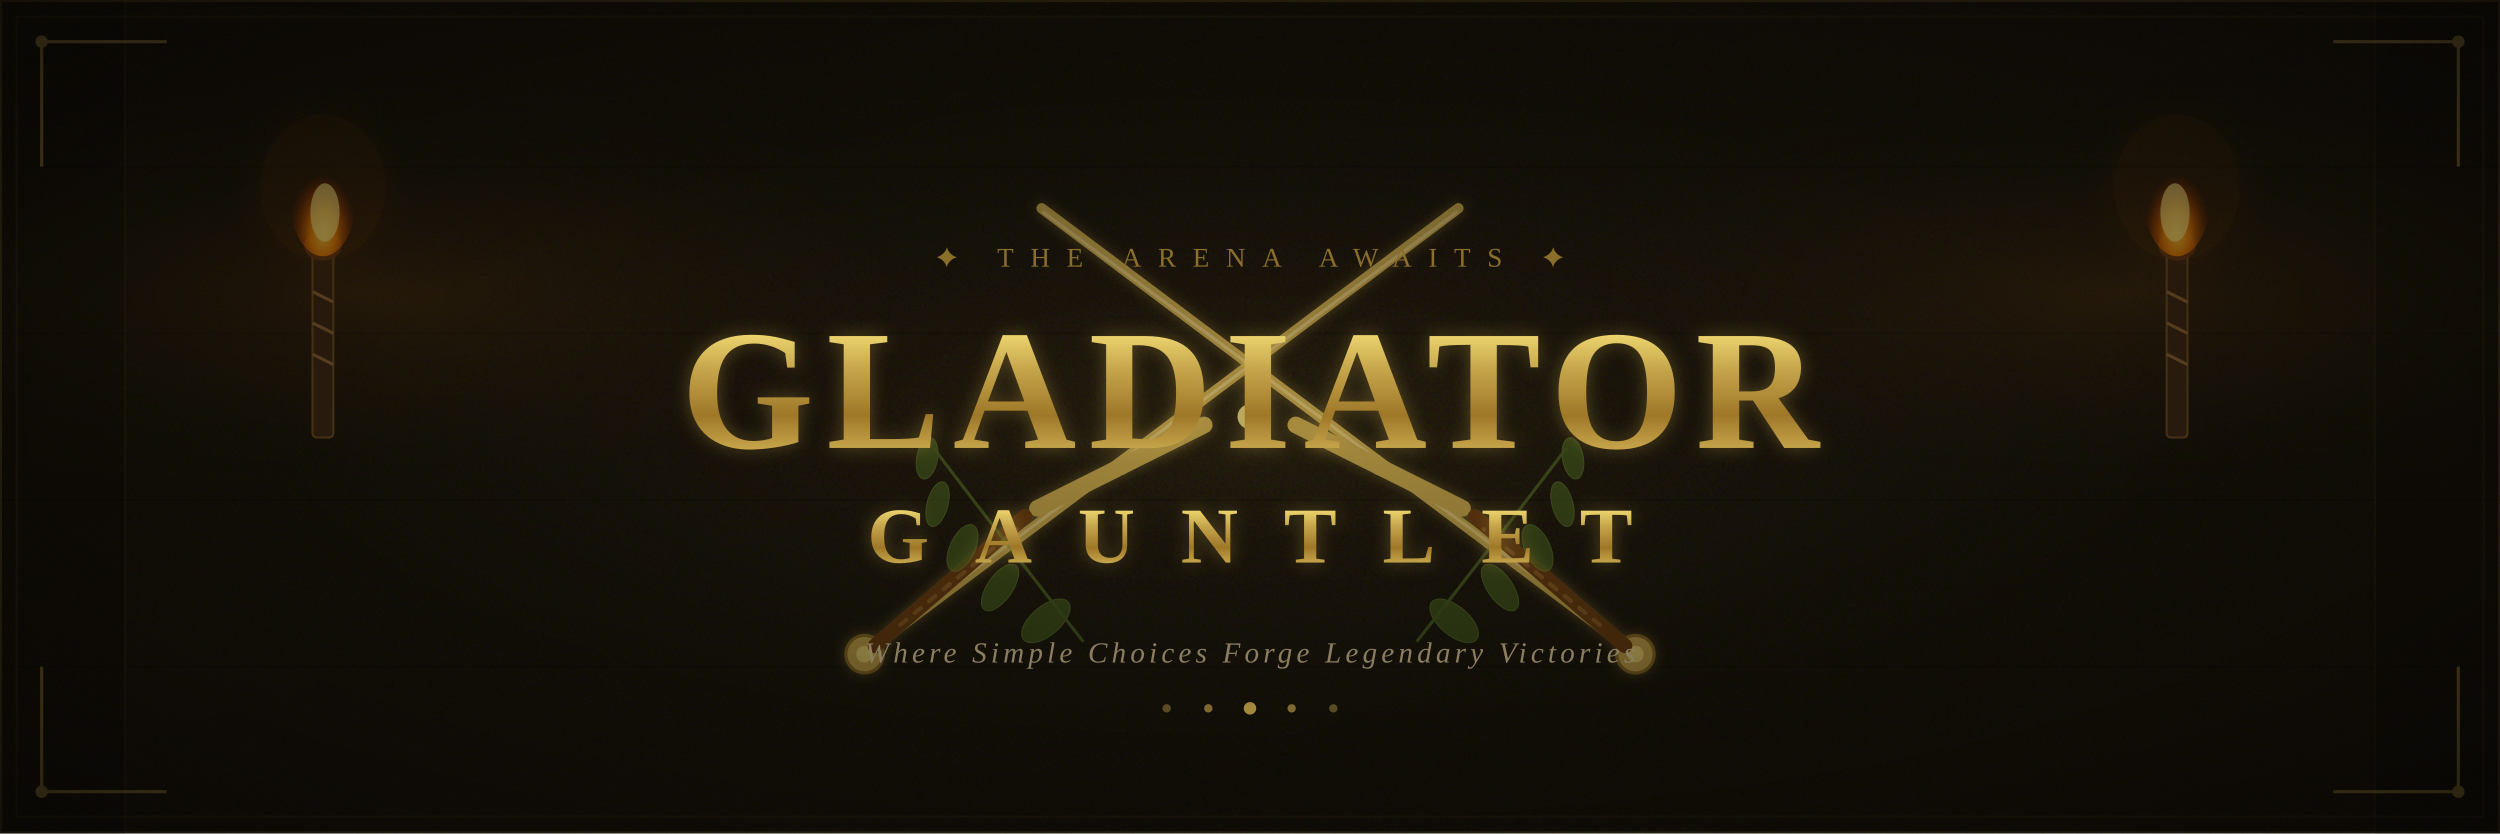
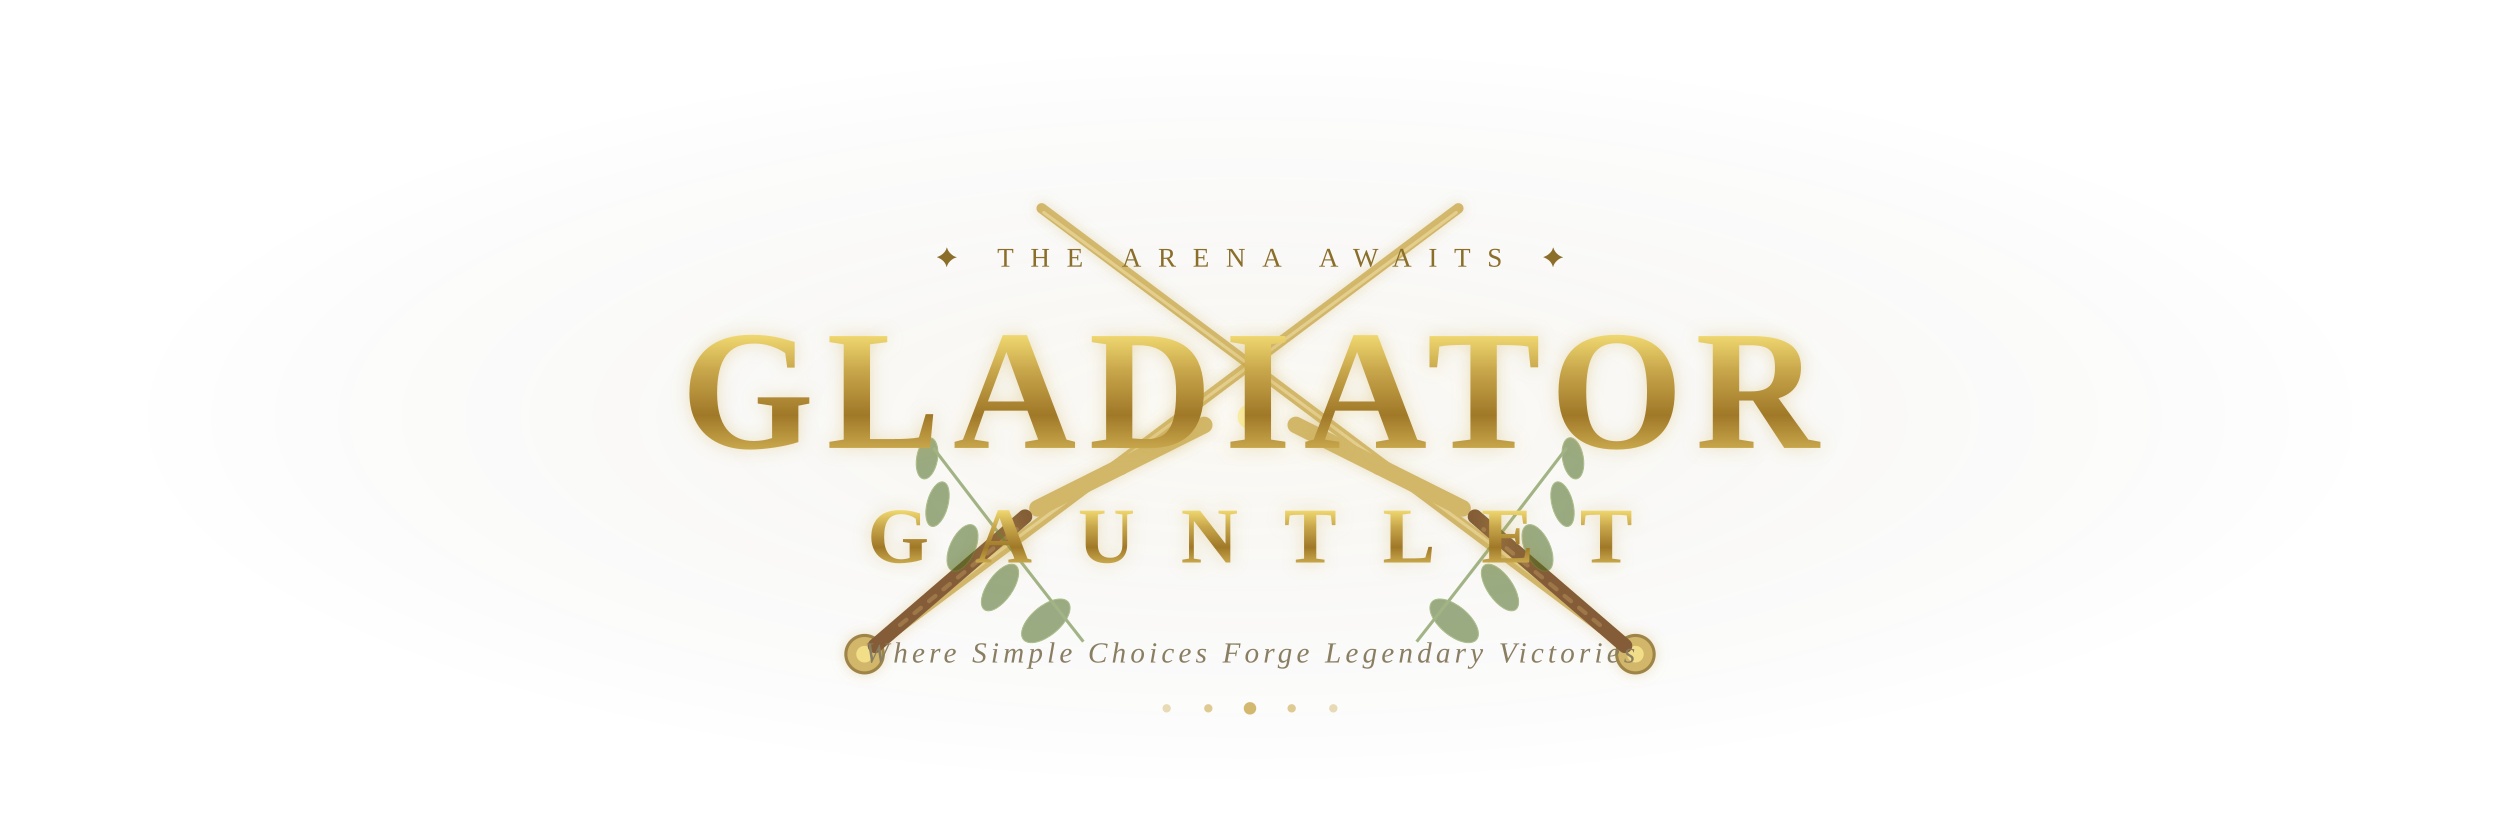
<svg xmlns="http://www.w3.org/2000/svg" viewBox="0 0 1200 400" width="1200" height="400" role="img" aria-label="Gladiator Gauntlet — Where Simple Choices Forge Legendary Victories">
  <defs>
-     <filter id="stone" x="0%" y="0%" width="100%" height="100%">
-       <feTurbulence type="fractalNoise" baseFrequency="0.65" numOctaves="4" seed="8" result="noise" />
-       <feColorMatrix type="saturate" values="0" in="noise" result="grayNoise" />
-       <feBlend in="SourceGraphic" in2="grayNoise" mode="multiply" result="blended" />
-       <feComposite in="blended" in2="SourceGraphic" operator="in" />
-     </filter>
-     <filter id="grain">
-       <feTurbulence type="turbulence" baseFrequency="0.9" numOctaves="1" seed="3" result="grainNoise" />
-       <feColorMatrix type="saturate" values="0" in="grainNoise" result="grayGrain" />
-       <feBlend in="SourceGraphic" in2="grayGrain" mode="overlay" result="out" />
-       <feComposite in="out" in2="SourceGraphic" operator="in" />
-     </filter>
-     <filter id="glow" x="-40%" y="-40%" width="180%" height="180%">
-       <feGaussianBlur stdDeviation="8" result="blur" />
-       <feComposite in="SourceGraphic" in2="blur" operator="over" />
-     </filter>
    <filter id="titleGlow" x="-10%" y="-30%" width="120%" height="160%">
      <feGaussianBlur stdDeviation="4" result="blur" />
      <feFlood flood-color="#c9a84c" flood-opacity="0.35" result="color" />
      <feComposite in="color" in2="blur" operator="in" result="shadow" />
      <feMerge>
        <feMergeNode in="shadow" />
        <feMergeNode in="SourceGraphic" />
      </feMerge>
    </filter>
    <filter id="swordGlow" x="-20%" y="-20%" width="140%" height="140%">
      <feGaussianBlur stdDeviation="3" result="blur" />
      <feFlood flood-color="#c9a84c" flood-opacity="0.4" result="color" />
      <feComposite in="color" in2="blur" operator="in" result="shadow" />
      <feMerge>
        <feMergeNode in="shadow" />
        <feMergeNode in="SourceGraphic" />
      </feMerge>
    </filter>
-     <linearGradient id="bgGrad" x1="0" y1="0" x2="1" y2="1">
-       <stop offset="0%" stop-color="#0a0906" />
-       <stop offset="40%" stop-color="#111009" />
-       <stop offset="100%" stop-color="#0d0b08" />
-     </linearGradient>
    <linearGradient id="goldTitle" x1="0" y1="0" x2="0" y2="1">
      <stop offset="0%" stop-color="#f0d870" />
      <stop offset="30%" stop-color="#c9a84c" />
      <stop offset="70%" stop-color="#a07828" />
      <stop offset="100%" stop-color="#c9a84c" />
    </linearGradient>
-     <radialGradient id="vignette" cx="50%" cy="50%" r="70%">
-       <stop offset="0%" stop-color="transparent" />
-       <stop offset="100%" stop-color="rgba(0,0,0,0.72)" />
-     </radialGradient>
    <radialGradient id="centerBloom" cx="50%" cy="50%" r="45%">
      <stop offset="0%" stop-color="rgba(201,168,76,0.07)" />
-       <stop offset="100%" stop-color="transparent" />
-     </radialGradient>
-     <radialGradient id="flameL" cx="50%" cy="80%" r="50%">
-       <stop offset="0%" stop-color="#ffdd44" stop-opacity="1" />
-       <stop offset="40%" stop-color="#ff8800" stop-opacity="0.9" />
-       <stop offset="100%" stop-color="#cc2200" stop-opacity="0" />
-     </radialGradient>
-     <radialGradient id="flameR" cx="50%" cy="80%" r="50%">
-       <stop offset="0%" stop-color="#ffdd44" stop-opacity="1" />
-       <stop offset="40%" stop-color="#ff8800" stop-opacity="0.9" />
-       <stop offset="100%" stop-color="#cc2200" stop-opacity="0" />
-     </radialGradient>
-     <radialGradient id="torchLightL" cx="15%" cy="35%" r="28%">
-       <stop offset="0%" stop-color="rgba(201,120,30,0.18)" />
-       <stop offset="100%" stop-color="transparent" />
-     </radialGradient>
-     <radialGradient id="torchLightR" cx="85%" cy="35%" r="28%">
-       <stop offset="0%" stop-color="rgba(201,120,30,0.18)" />
      <stop offset="100%" stop-color="transparent" />
    </radialGradient>
    <linearGradient id="borderLine" x1="0" y1="0" x2="1" y2="0">
      <stop offset="0%" stop-color="transparent" />
      <stop offset="20%" stop-color="rgba(201,168,76,0.5)" />
      <stop offset="50%" stop-color="rgba(201,168,76,0.9)" />
      <stop offset="80%" stop-color="rgba(201,168,76,0.5)" />
      <stop offset="100%" stop-color="transparent" />
    </linearGradient>
    <linearGradient id="bladeLGrad" x1="0" y1="0" x2="1" y2="1">
      <stop offset="0%" stop-color="#e8d890" />
      <stop offset="50%" stop-color="#c9a84c" />
      <stop offset="100%" stop-color="#6a4a10" />
    </linearGradient>
    <linearGradient id="bladeRGrad" x1="1" y1="0" x2="0" y2="1">
      <stop offset="0%" stop-color="#e8d890" />
      <stop offset="50%" stop-color="#c9a84c" />
      <stop offset="100%" stop-color="#6a4a10" />
    </linearGradient>
    <clipPath id="bannerClip">
      <rect width="1200" height="400" />
    </clipPath>
  </defs>
  <g clip-path="url(#bannerClip)">
-     <rect width="1200" height="400" fill="url(#bgGrad)" />
-     <rect width="1200" height="400" fill="#1a1508" opacity="0.6" filter="url(#stone)" />
-     <line x1="0" y1="80" x2="1200" y2="80" stroke="rgba(0,0,0,0.3)" stroke-width="1" />
-     <line x1="0" y1="160" x2="1200" y2="160" stroke="rgba(0,0,0,0.25)" stroke-width="1" />
-     <line x1="0" y1="240" x2="1200" y2="240" stroke="rgba(0,0,0,0.3)" stroke-width="1" />
-     <line x1="0" y1="320" x2="1200" y2="320" stroke="rgba(0,0,0,0.25)" stroke-width="1" />
-     <rect x="0" y="0" width="60" height="400" fill="rgba(0,0,0,0.25)" />
-     <rect x="1140" y="0" width="60" height="400" fill="rgba(0,0,0,0.25)" />
-     <line x1="60" y1="0" x2="60" y2="400" stroke="rgba(201,168,76,0.08)" stroke-width="1" />
-     <line x1="1140" y1="0" x2="1140" y2="400" stroke="rgba(201,168,76,0.08)" stroke-width="1" />
-     <rect width="1200" height="400" fill="url(#torchLightL)" />
-     <rect width="1200" height="400" fill="url(#torchLightR)" />
    <rect width="1200" height="400" fill="url(#centerBloom)" />
-     <rect x="0" y="0" width="1200" height="400" fill="none" stroke="rgba(201,168,76,0.25)" stroke-width="2" />
-     <rect x="8" y="8" width="1184" height="384" fill="none" stroke="rgba(201,168,76,0.1)" stroke-width="1" />
    <line x1="0" y1="50" x2="1200" y2="50" stroke="url(#borderLine)" stroke-width="1" />
    <line x1="0" y1="350" x2="1200" y2="350" stroke="url(#borderLine)" stroke-width="1" />
-     <g opacity="0.6">
-       <line x1="20" y1="20" x2="80" y2="20" stroke="#c9a84c" stroke-width="1.5" />
-       <line x1="20" y1="20" x2="20" y2="80" stroke="#c9a84c" stroke-width="1.5" />
-       <circle cx="20" cy="20" r="3" fill="#c9a84c" />
-     </g>
-     <g opacity="0.6">
-       <line x1="1180" y1="20" x2="1120" y2="20" stroke="#c9a84c" stroke-width="1.5" />
-       <line x1="1180" y1="20" x2="1180" y2="80" stroke="#c9a84c" stroke-width="1.5" />
-       <circle cx="1180" cy="20" r="3" fill="#c9a84c" />
-     </g>
-     <g opacity="0.6">
-       <line x1="20" y1="380" x2="80" y2="380" stroke="#c9a84c" stroke-width="1.5" />
-       <line x1="20" y1="380" x2="20" y2="320" stroke="#c9a84c" stroke-width="1.5" />
-       <circle cx="20" cy="380" r="3" fill="#c9a84c" />
-     </g>
-     <g opacity="0.6">
-       <line x1="1180" y1="380" x2="1120" y2="380" stroke="#c9a84c" stroke-width="1.5" />
-       <line x1="1180" y1="380" x2="1180" y2="320" stroke="#c9a84c" stroke-width="1.5" />
-       <circle cx="1180" cy="380" r="3" fill="#c9a84c" />
-     </g>
-     <g transform="translate(155, 60)">
-       <rect x="-5" y="60" width="10" height="90" rx="2" fill="#3a2510" stroke="#6a4a20" stroke-width="1" />
-       <line x1="-5" y1="80" x2="5" y2="85" stroke="#8a6030" stroke-width="1.5" />
-       <line x1="-5" y1="95" x2="5" y2="100" stroke="#8a6030" stroke-width="1.5" />
-       <line x1="-5" y1="110" x2="5" y2="115" stroke="#8a6030" stroke-width="1.5" />
-       <ellipse cx="0" cy="58" rx="9" ry="7" fill="#5a3010" />
-       <ellipse cx="0" cy="35" rx="16" ry="28" fill="url(#flameL)" opacity="0.9">
-         <animate attributeName="rx" values="16;13;17;12;16" dur="0.8s" repeatCount="indefinite" />
-         <animate attributeName="ry" values="28;32;26;30;28" dur="0.8s" repeatCount="indefinite" />
-         <animate attributeName="cy" values="35;32;37;31;35" dur="0.8s" repeatCount="indefinite" />
-       </ellipse>
-       <ellipse cx="1" cy="42" rx="7" ry="14" fill="#ffee88" opacity="0.7">
-         <animate attributeName="cx" values="1;-1;2;0;1" dur="0.6s" repeatCount="indefinite" />
-         <animate attributeName="opacity" values="0.7;0.9;0.6;0.8;0.7" dur="0.6s" repeatCount="indefinite" />
-       </ellipse>
-       <ellipse cx="0" cy="30" rx="30" ry="35" fill="#ff8800" opacity="0.08" filter="url(#glow)">
-         <animate attributeName="opacity" values="0.08;0.14;0.07;0.12;0.08" dur="0.9s" repeatCount="indefinite" />
-       </ellipse>
-     </g>
-     <g transform="translate(1045, 60)">
-       <rect x="-5" y="60" width="10" height="90" rx="2" fill="#3a2510" stroke="#6a4a20" stroke-width="1" />
-       <line x1="-5" y1="80" x2="5" y2="85" stroke="#8a6030" stroke-width="1.5" />
-       <line x1="-5" y1="95" x2="5" y2="100" stroke="#8a6030" stroke-width="1.5" />
-       <line x1="-5" y1="110" x2="5" y2="115" stroke="#8a6030" stroke-width="1.5" />
-       <ellipse cx="0" cy="58" rx="9" ry="7" fill="#5a3010" />
-       <ellipse cx="0" cy="35" rx="16" ry="28" fill="url(#flameR)" opacity="0.9">
-         <animate attributeName="rx" values="16;14;18;13;16" dur="0.75s" repeatCount="indefinite" />
-         <animate attributeName="ry" values="28;31;25;32;28" dur="0.75s" repeatCount="indefinite" />
-         <animate attributeName="cy" values="35;33;36;32;35" dur="0.75s" repeatCount="indefinite" />
-       </ellipse>
-       <ellipse cx="-1" cy="42" rx="7" ry="14" fill="#ffee88" opacity="0.7">
-         <animate attributeName="cx" values="-1;1;-2;0;-1" dur="0.65s" repeatCount="indefinite" />
-         <animate attributeName="opacity" values="0.7;0.85;0.65;0.9;0.7" dur="0.65s" repeatCount="indefinite" />
-       </ellipse>
-       <ellipse cx="0" cy="30" rx="30" ry="35" fill="#ff8800" opacity="0.08" filter="url(#glow)">
-         <animate attributeName="opacity" values="0.08;0.13;0.09;0.11;0.08" dur="0.85s" repeatCount="indefinite" />
-       </ellipse>
-     </g>
    <g filter="url(#swordGlow)" opacity="0.82">
      <line x1="420" y1="310" x2="700" y2="100" stroke="url(#bladeLGrad)" stroke-width="5" stroke-linecap="round" />
      <line x1="421" y1="308" x2="699" y2="102" stroke="rgba(255,240,180,0.4)" stroke-width="1.5" stroke-linecap="round" />
      <line x1="538" y1="224" x2="498" y2="244" stroke="#c9a84c" stroke-width="8" stroke-linecap="round" />
      <line x1="538" y1="224" x2="578" y2="204" stroke="#c9a84c" stroke-width="8" stroke-linecap="round" />
      <circle cx="415" cy="314" r="9" fill="#c9a84c" stroke="#8a6a20" stroke-width="1.5" />
      <circle cx="415" cy="314" r="4" fill="#f0d870" />
      <line x1="420" y1="310" x2="492" y2="248" stroke="#6a3a10" stroke-width="7" stroke-linecap="round" />
      <line x1="432" y1="300" x2="488" y2="254" stroke="#8a5a20" stroke-width="2" stroke-linecap="round" stroke-dasharray="4,5" />
    </g>
    <g filter="url(#swordGlow)" opacity="0.82">
      <line x1="780" y1="310" x2="500" y2="100" stroke="url(#bladeRGrad)" stroke-width="5" stroke-linecap="round" />
      <line x1="779" y1="308" x2="501" y2="102" stroke="rgba(255,240,180,0.4)" stroke-width="1.5" stroke-linecap="round" />
      <line x1="662" y1="224" x2="622" y2="204" stroke="#c9a84c" stroke-width="8" stroke-linecap="round" />
      <line x1="662" y1="224" x2="702" y2="244" stroke="#c9a84c" stroke-width="8" stroke-linecap="round" />
      <circle cx="785" cy="314" r="9" fill="#c9a84c" stroke="#8a6a20" stroke-width="1.5" />
      <circle cx="785" cy="314" r="4" fill="#f0d870" />
      <line x1="780" y1="310" x2="708" y2="248" stroke="#6a3a10" stroke-width="7" stroke-linecap="round" />
      <line x1="768" y1="300" x2="712" y2="254" stroke="#8a5a20" stroke-width="2" stroke-linecap="round" stroke-dasharray="4,5" />
    </g>
    <circle cx="600" cy="200" r="6" fill="#ffee88" opacity="0.7">
      <animate attributeName="opacity" values="0.7;1;0.5;0.9;0.7" dur="1.2s" repeatCount="indefinite" />
      <animate attributeName="r" values="6;8;5;7;6" dur="1.2s" repeatCount="indefinite" />
    </circle>
    <g opacity="0.55" fill="#4a6a20" stroke="#6a8a30" stroke-width="0.5">
      <ellipse cx="502" cy="298" rx="14" ry="7" transform="rotate(-40 502 298)" />
      <ellipse cx="480" cy="282" rx="13" ry="6" transform="rotate(-55 480 282)" />
      <ellipse cx="462" cy="263" rx="12" ry="6" transform="rotate(-65 462 263)" />
      <ellipse cx="450" cy="242" rx="11" ry="5" transform="rotate(-75 450 242)" />
      <ellipse cx="445" cy="220" rx="10" ry="5" transform="rotate(-80 445 220)" />
      <path d="M520 308 Q490 270 448 215" stroke="#5a7a28" stroke-width="1.5" fill="none" />
    </g>
    <g opacity="0.55" fill="#4a6a20" stroke="#6a8a30" stroke-width="0.5">
      <ellipse cx="698" cy="298" rx="14" ry="7" transform="rotate(40 698 298)" />
      <ellipse cx="720" cy="282" rx="13" ry="6" transform="rotate(55 720 282)" />
      <ellipse cx="738" cy="263" rx="12" ry="6" transform="rotate(65 738 263)" />
      <ellipse cx="750" cy="242" rx="11" ry="5" transform="rotate(75 750 242)" />
      <ellipse cx="755" cy="220" rx="10" ry="5" transform="rotate(80 755 220)" />
      <path d="M680 308 Q710 270 752 215" stroke="#5a7a28" stroke-width="1.5" fill="none" />
    </g>
-     <rect width="1200" height="400" fill="url(#vignette)" />
    <text x="600" y="128" font-family="'Georgia', 'Times New Roman', serif" font-size="13" fill="#8a6e2a" text-anchor="middle" letter-spacing="8">
      ✦ THE ARENA AWAITS ✦
    </text>
    <text x="600" y="215" font-family="'Georgia', 'Times New Roman', serif" font-size="82" font-weight="bold" fill="url(#goldTitle)" text-anchor="middle" letter-spacing="6" filter="url(#titleGlow)">
      GLADIATOR
    </text>
    <text x="600" y="270" font-family="'Georgia', 'Times New Roman', serif" font-size="38" font-weight="bold" fill="url(#goldTitle)" text-anchor="middle" letter-spacing="22" filter="url(#titleGlow)">
      GAUNTLET
    </text>
    <line x1="380" y1="287" x2="820" y2="287" stroke="url(#borderLine)" stroke-width="1" opacity="0.6" />
    <text x="600" y="318" font-family="'Georgia', 'Times New Roman', serif" font-size="14" font-style="italic" fill="#8a7e62" text-anchor="middle" letter-spacing="2">
      Where Simple Choices Forge Legendary Victories
    </text>
    <circle cx="560" cy="340" r="2" fill="#c9a84c" opacity="0.4" />
    <circle cx="580" cy="340" r="2" fill="#c9a84c" opacity="0.6" />
    <circle cx="600" cy="340" r="3" fill="#c9a84c" opacity="0.8" />
    <circle cx="620" cy="340" r="2" fill="#c9a84c" opacity="0.6" />
    <circle cx="640" cy="340" r="2" fill="#c9a84c" opacity="0.4" />
-     <rect width="1200" height="400" fill="#8a7040" opacity="0.04" filter="url(#grain)" />
  </g>
</svg>
